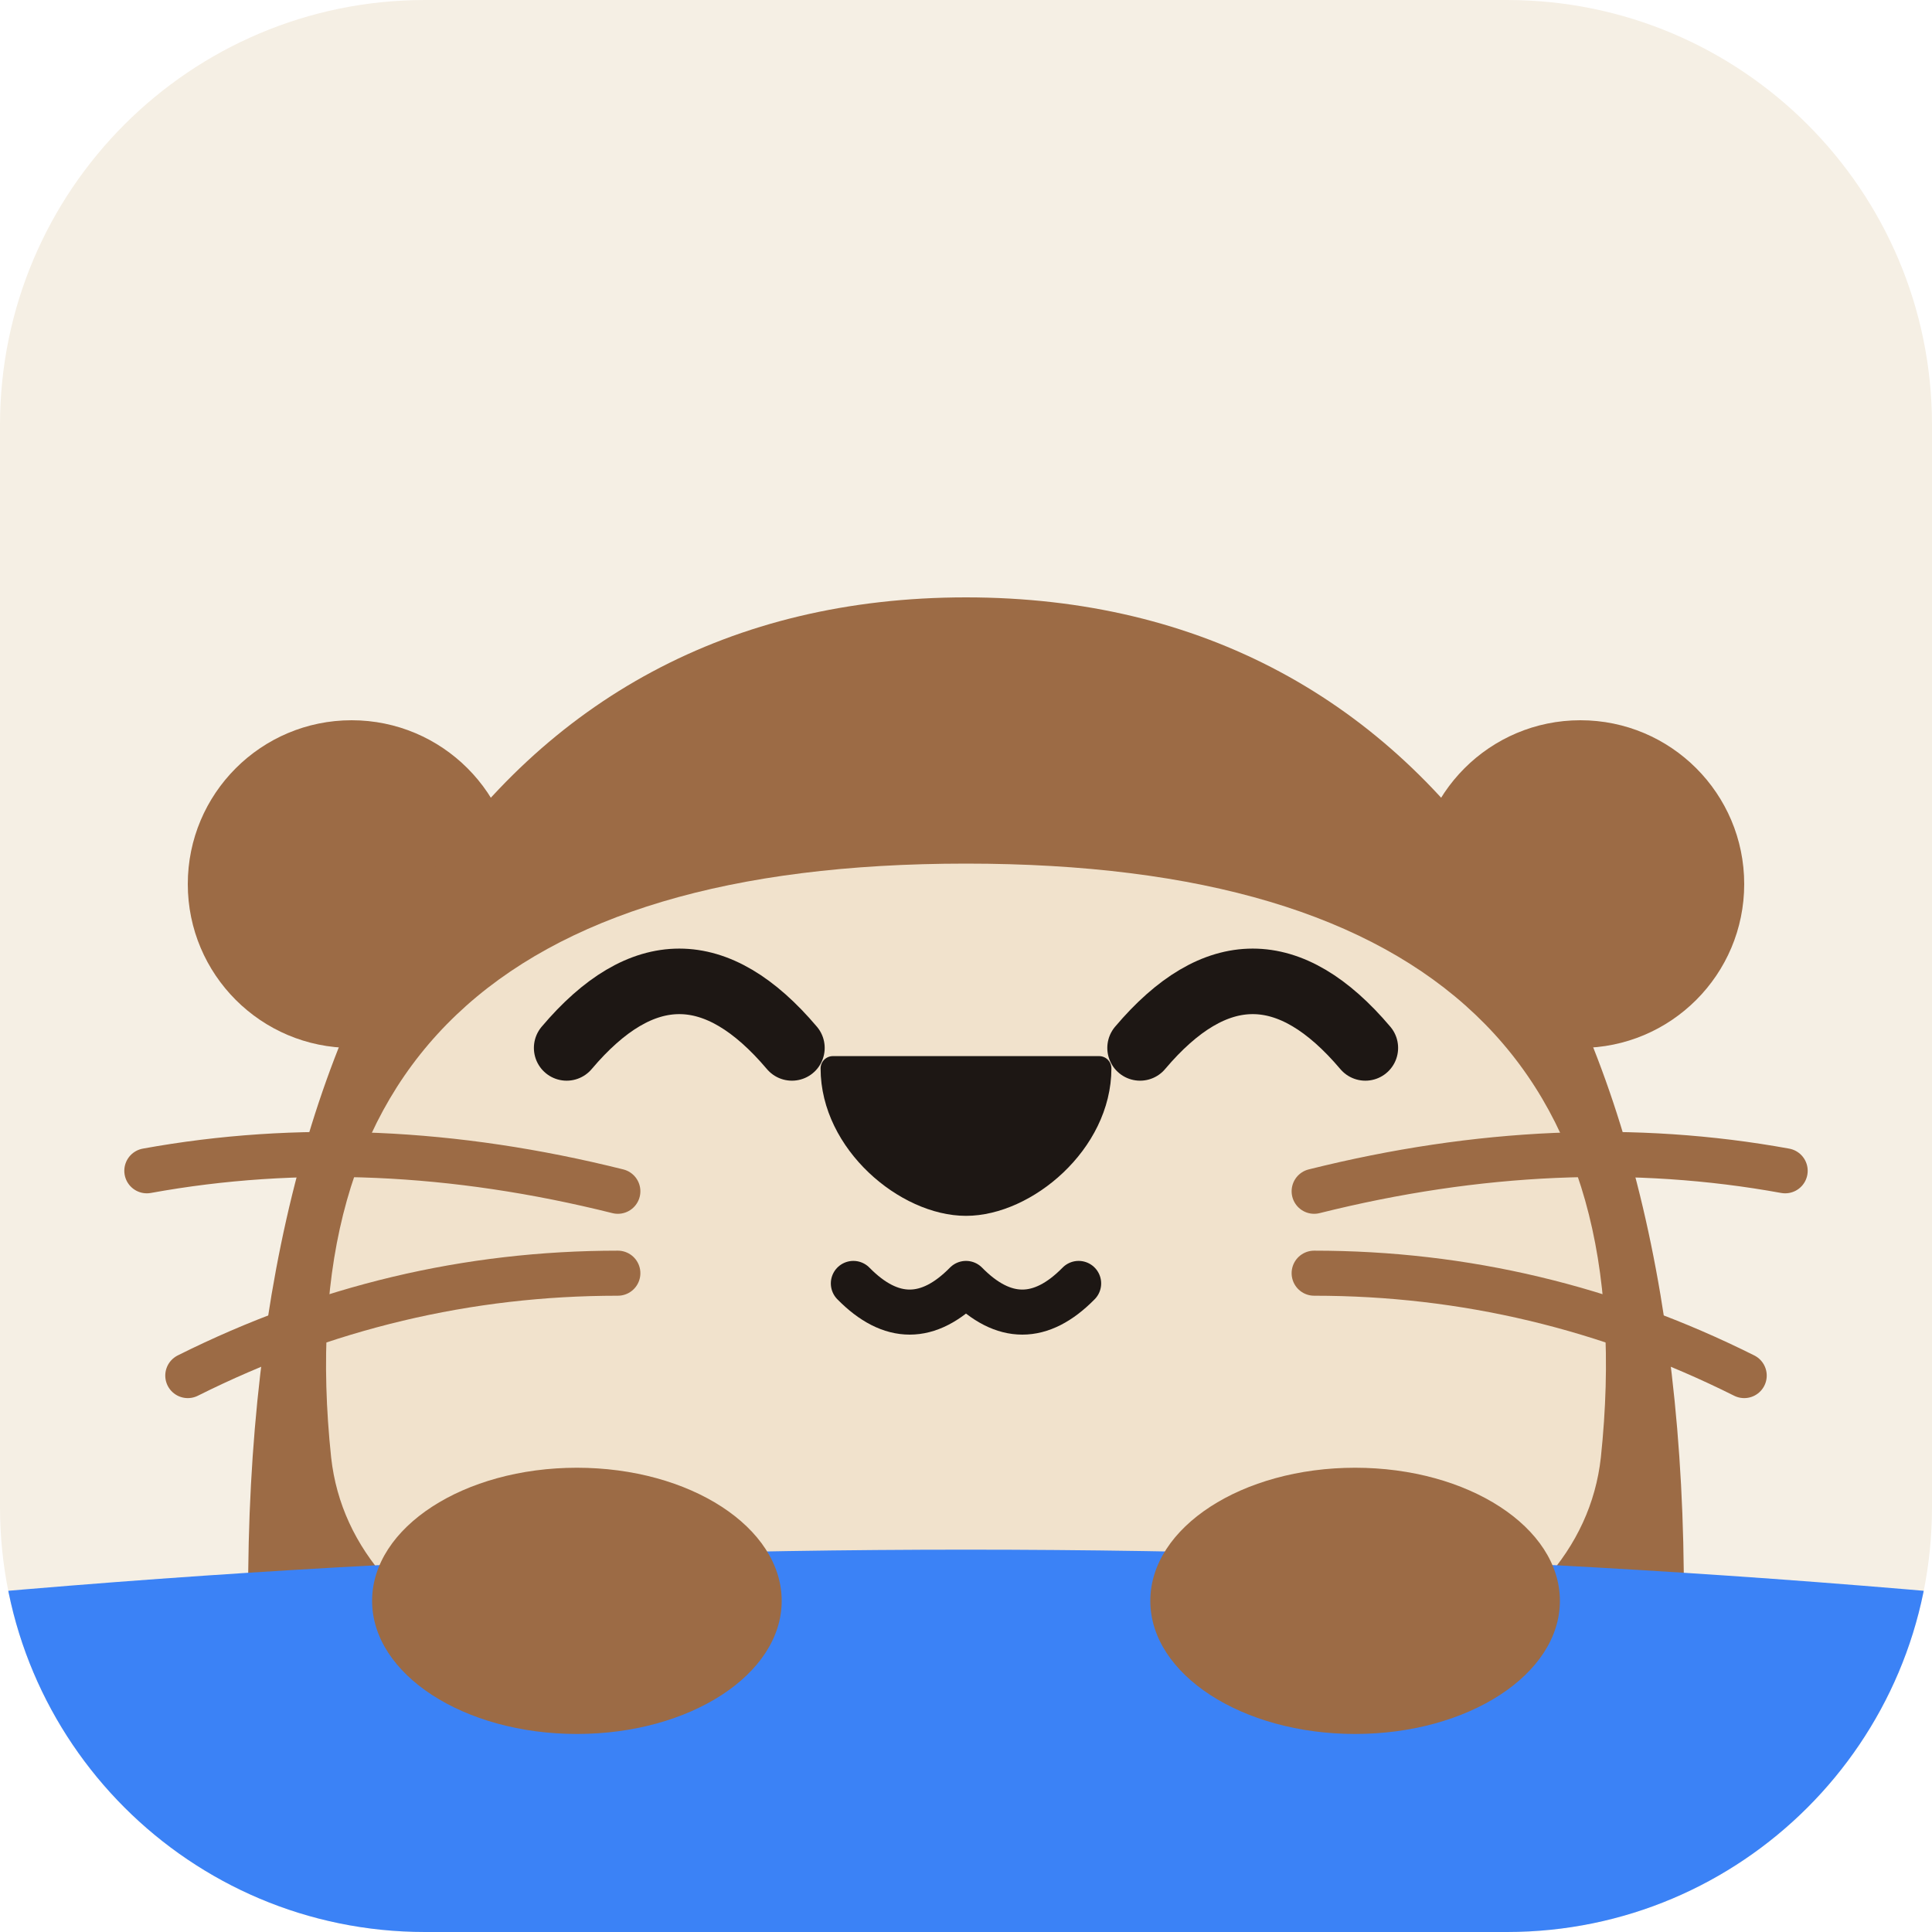
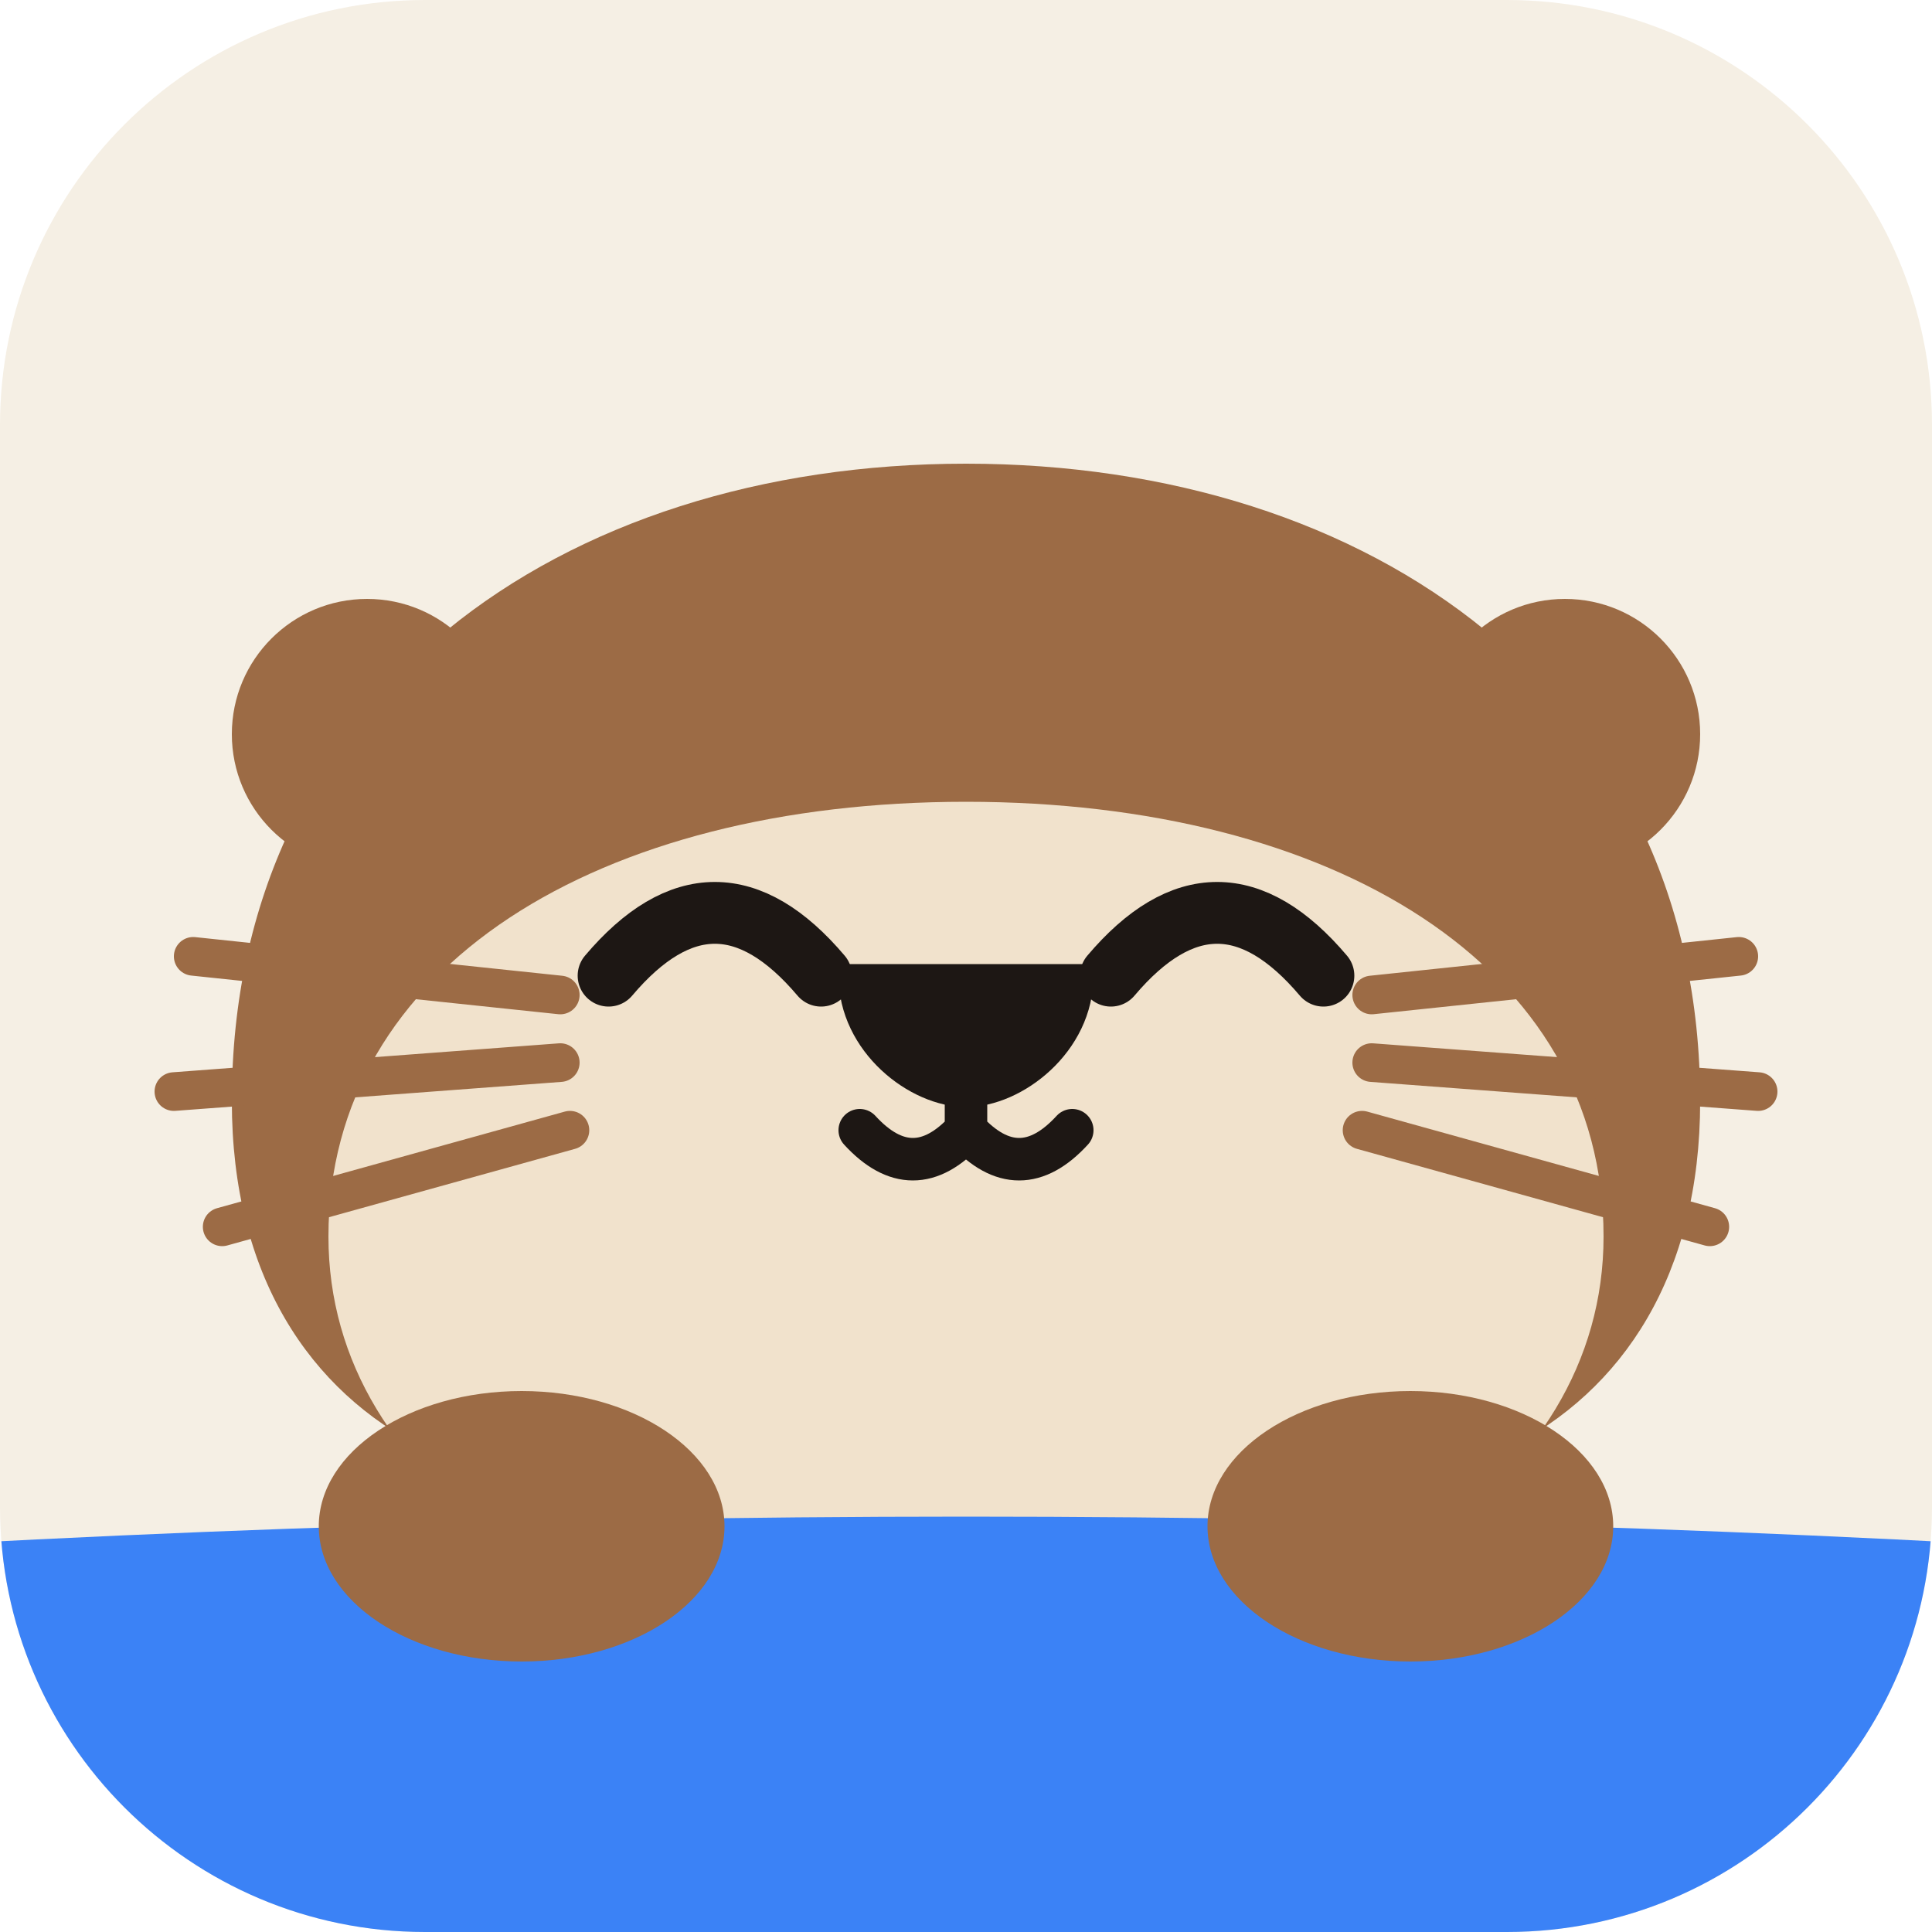
<svg xmlns="http://www.w3.org/2000/svg" viewBox="0 0 100 100">
  <defs>
    <clipPath id="otter-tile">
      <rect width="100" height="100" rx="22" />
    </clipPath>
  </defs>
  <rect width="100" height="100" rx="22" fill="#f5efe4" />
  <g clip-path="url(#otter-tile)">
-     <g transform="translate(50 50) scale(1.06) translate(-50 -50)">
-       <circle cx="20" cy="46" r="8" fill="#9c6b45" />
-       <circle cx="80" cy="46" r="8" fill="#9c6b45" />
-       <path d="M15 84 C14 52 27 32 50 32 C73 32 86 52 85 84 Z" fill="#9c6b45" />
-       <path d="M19 74 C17 55 27 45 50 45 C73 45 83 55 81 74 C80 83 68 88 50 88 C32 88 20 83 19 74 Z" fill="#f1e2cc" />
-       <g stroke="#9c6b45" stroke-width="2.2" stroke-linecap="round" fill="none">
-         <path d="M33 61 q-12 -3 -23 -1" />
-         <path d="M33 65 q-11 0 -21 5" />
-         <path d="M67 61 q12 -3 23 -1" />
-         <path d="M67 65 q11 0 21 5" />
+     <g>
+       <circle cx="19" cy="38" r="7" fill="#9c6b45" />
+       <circle cx="81" cy="38" r="7" fill="#9c6b45" />
+       <path d="M12 57 C12 36 29 24 50 24 C71 24 88 36 88 57 C88 66 84 72 78 75 L22 75 C16 72 12 66 12 57 Z" fill="#9c6b45" />
+       <path d="M17 64 C17 50 31 41.5 50 41.5 C69 41.5 83 50 83 64 C83 77 69 86 50 86 C31 86 17 77 17 64 Z" fill="#f1e2cc" />
+       <g stroke="#9c6b45" stroke-width="2" stroke-linecap="round" fill="none">
+         <path d="M29 51.5 l-19 -2" />
+         <path d="M29 55 l-20 1.5" />
+         <path d="M29.5 58.5 l-18 5" />
+         <path d="M71 51.5 l19 -2" />
+         <path d="M71 55 l20 1.5" />
+         <path d="M70.5 58.5 l18 5" />
      </g>
-       <path d="M30.5 54 q5.5 -6.5 11 0" fill="none" stroke="#1d1714" stroke-width="3.2" stroke-linecap="round" />
-       <path d="M58.5 54 q5.5 -6.5 11 0" fill="none" stroke="#1d1714" stroke-width="3.2" stroke-linecap="round" />
-       <path d="M43.5 55 h13 c0 3.6 -3.6 6.6 -6.5 6.6 c-2.9 0 -6.5 -3 -6.5 -6.6 z" fill="#1d1714" stroke="#1d1714" stroke-width="1.2" stroke-linejoin="round" />
-       <path d="M44.5 65.5 q2.75 2.8 5.5 0 q2.75 2.8 5.5 0" fill="none" stroke="#1d1714" stroke-width="2.2" stroke-linecap="round" stroke-linejoin="round" />
+       <path d="M31.5 50.5 q5.5 -6.5 11 0" fill="none" stroke="#1d1714" stroke-width="3.2" stroke-linecap="round" />
+       <path d="M57.5 50.5 q5.5 -6.5 11 0" fill="none" stroke="#1d1714" stroke-width="3.2" stroke-linecap="round" />
+       <path d="M44 50.5 h12 c0 3.6 -3.4 6.2 -6 6.2 c-2.6 0 -6 -2.6 -6 -6.2 z" fill="#1d1714" stroke="#1d1714" stroke-width="1.2" stroke-linejoin="round" />
+       <path d="M50 56.5 v2 M44.5 58.5 q2.75 3 5.5 0 q2.75 3 5.5 0" fill="none" stroke="#1d1714" stroke-width="2.2" stroke-linecap="round" stroke-linejoin="round" />
      <g>
-         <path d="M-20 83 Q50 74 120 83 L120 120 L-20 120 Z" fill="#3b82f6" />
+         <path d="M-20 81 Q50 76 120 81 L120 120 L-20 120 Z" fill="#3b82f6" />
      </g>
-       <ellipse cx="31" cy="81" rx="10" ry="6.5" fill="#9c6b45" />
-       <ellipse cx="69" cy="81" rx="10" ry="6.5" fill="#9c6b45" />
+       <ellipse cx="27" cy="79" rx="10.5" ry="7" fill="#9c6b45" />
+       <ellipse cx="73" cy="79" rx="10.5" ry="7" fill="#9c6b45" />
    </g>
  </g>
</svg>
